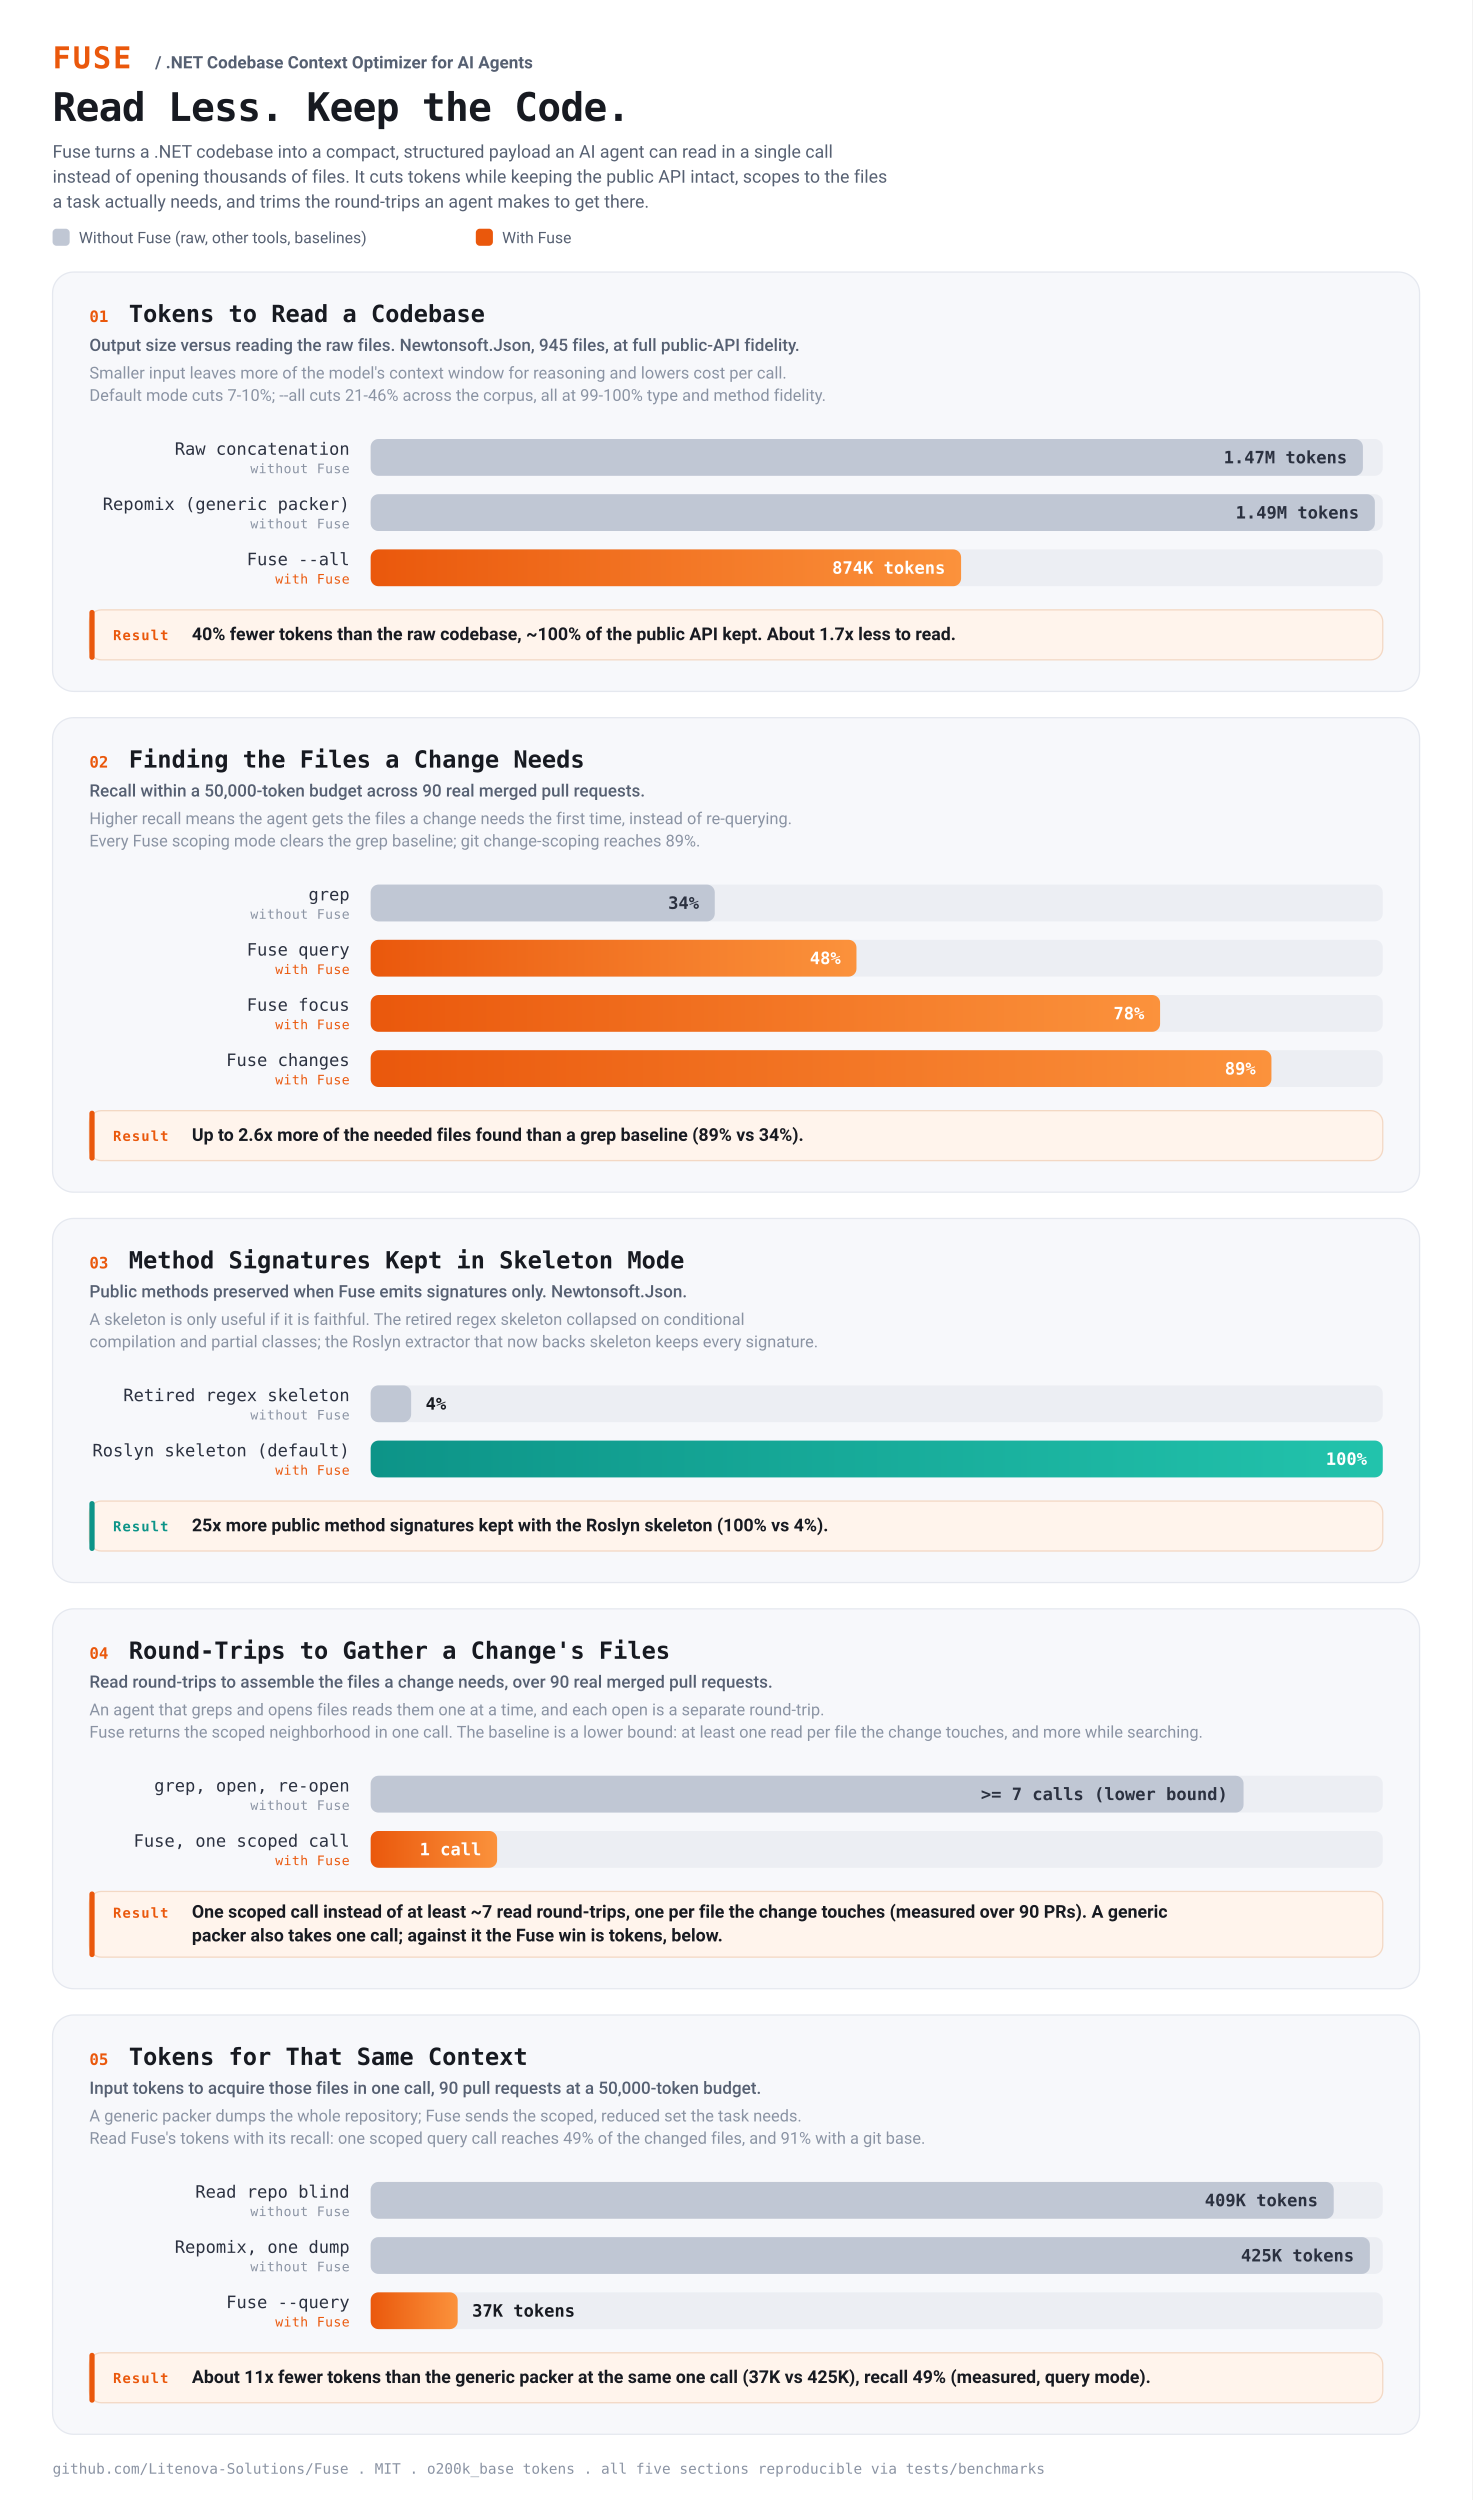
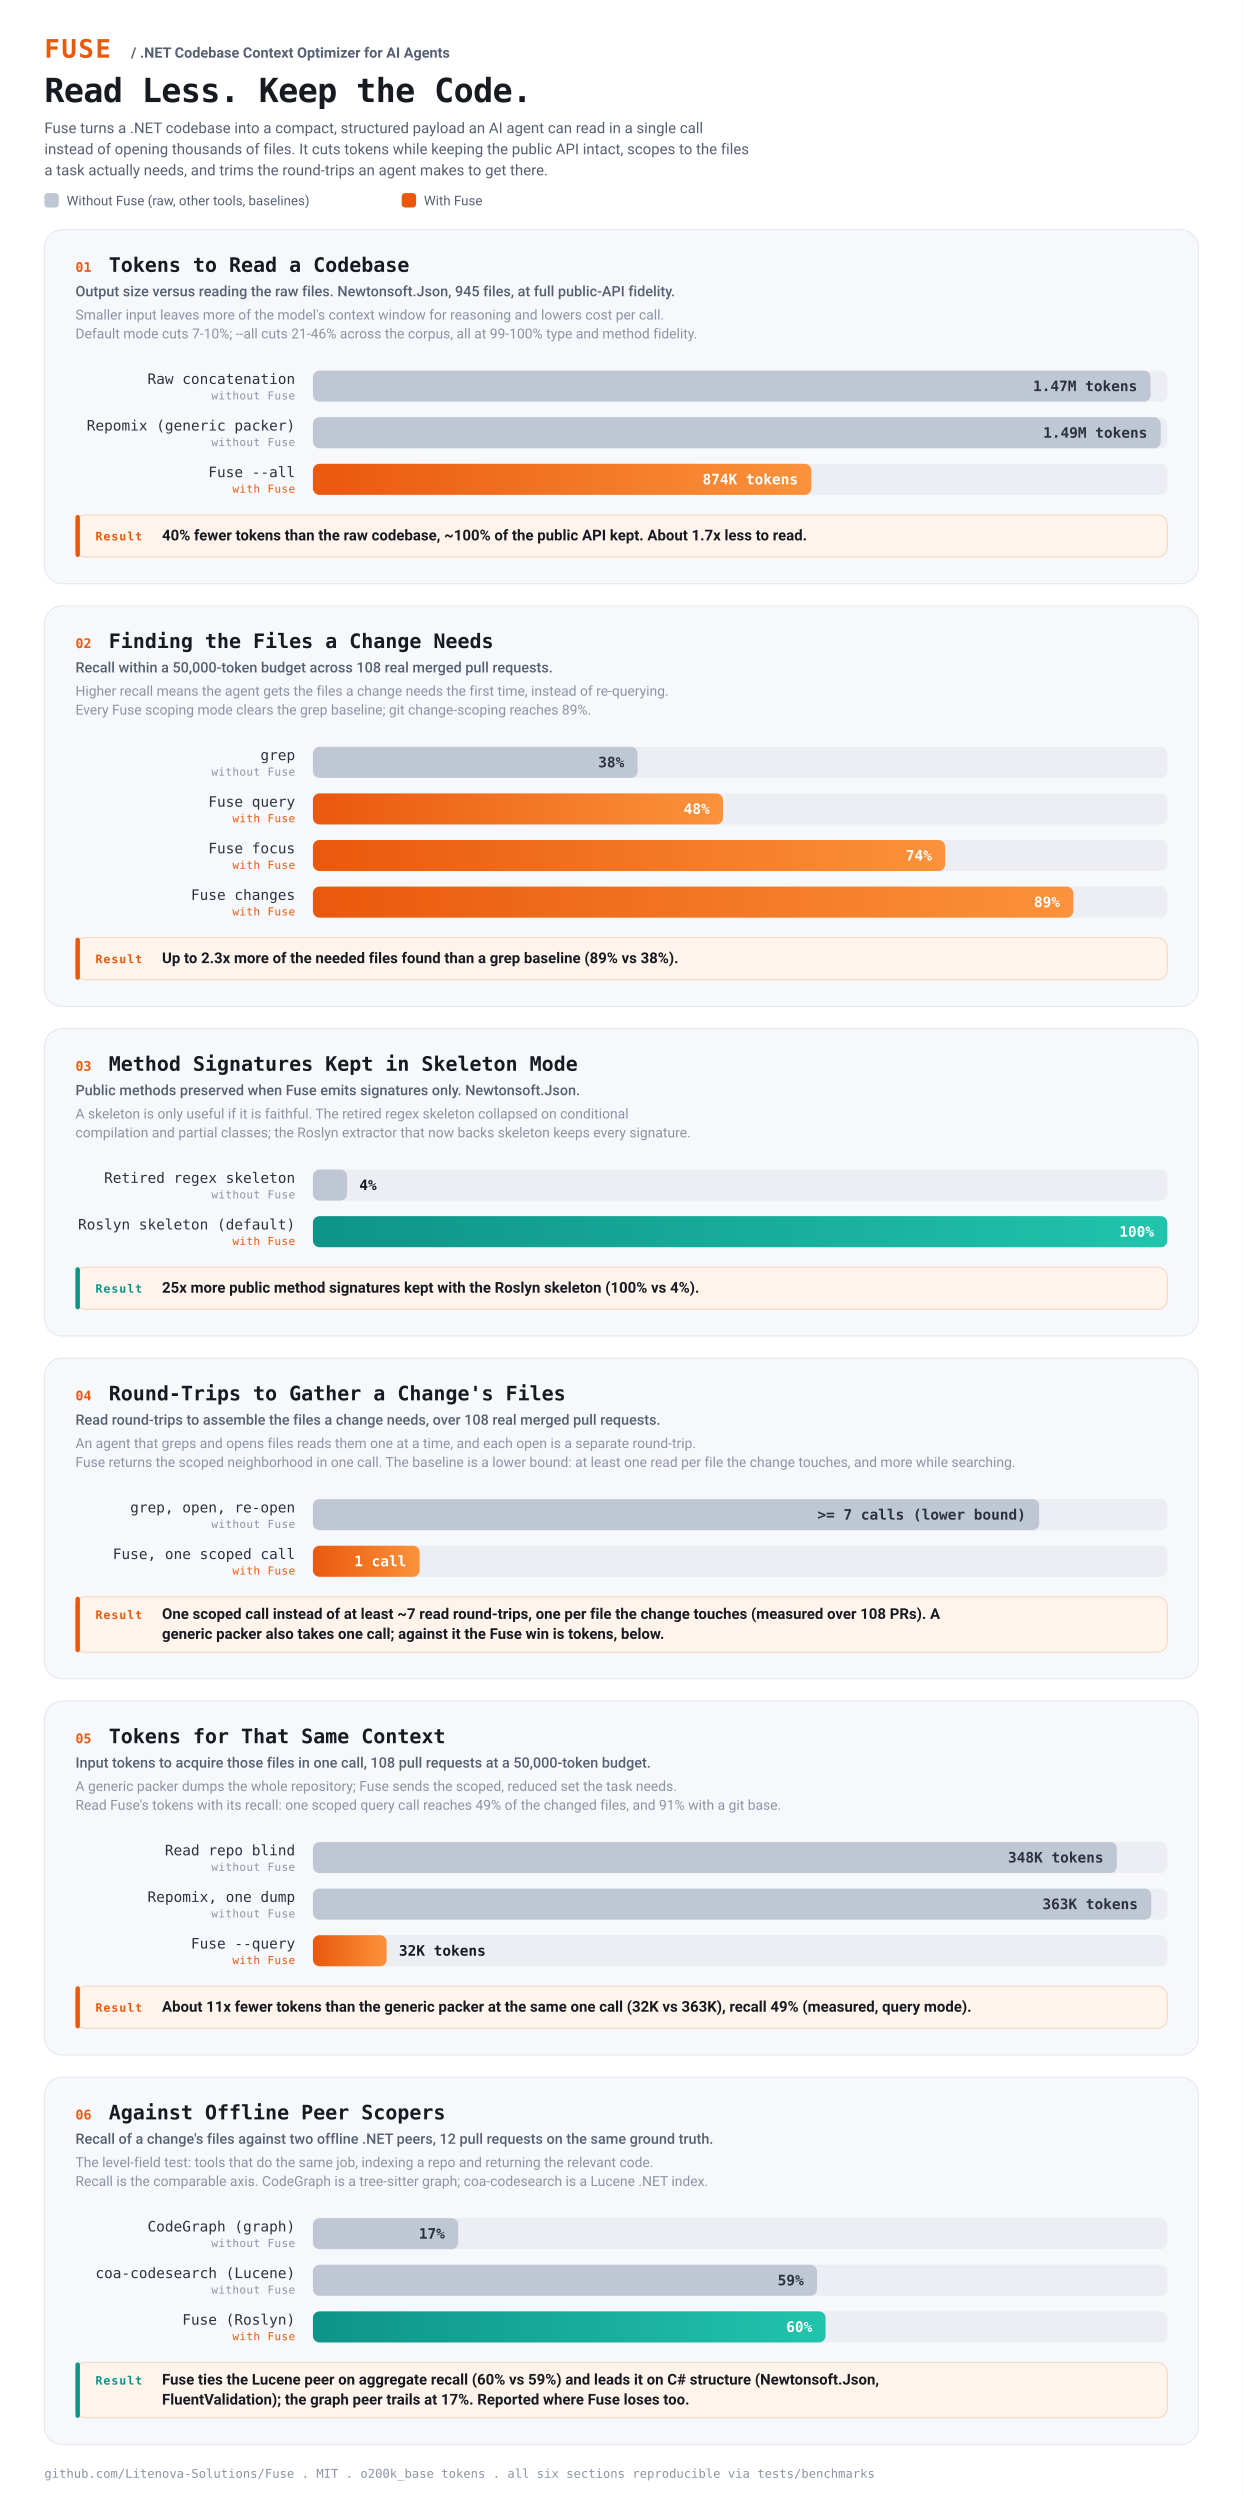
- <svg xmlns="http://www.w3.org/2000/svg" width="1120" height="1902" viewBox="0 0 1120 1902" font-family="system-ui,-apple-system,'Segoe UI',Roboto,sans-serif">
-   <rect x="0" y="0" width="1120" height="1902" fill="#ffffff" />
+ <svg xmlns="http://www.w3.org/2000/svg" width="1120" height="2253" viewBox="0 0 1120 2253" font-family="system-ui,-apple-system,'Segoe UI',Roboto,sans-serif">
+   <rect x="0" y="0" width="1120" height="2253" fill="#ffffff" />
  <text x="40.0" y="52.0" font-family="ui-monospace,'Cascadia Code','SF Mono','JetBrains Mono',Consolas,monospace" font-size="23" fill="#ea580c" text-anchor="start" font-weight="800" letter-spacing="1.5">FUSE</text>
  <text x="118.0" y="52.0" font-family="system-ui,-apple-system,'Segoe UI',Roboto,sans-serif" font-size="13" fill="#566072" text-anchor="start" font-weight="600">/  .NET Codebase Context Optimizer for AI Agents</text>
  <text x="40.0" y="92.0" font-family="ui-monospace,'Cascadia Code','SF Mono','JetBrains Mono',Consolas,monospace" font-size="30" fill="#171a21" text-anchor="start" font-weight="800" letter-spacing="-0.5">Read Less. Keep the Code.</text>
  <text x="40.0" y="120.0" font-family="system-ui,-apple-system,'Segoe UI',Roboto,sans-serif" font-size="13.5" fill="#566072" text-anchor="start" font-weight="400">Fuse turns a .NET codebase into a compact, structured payload an AI agent can read in a single call</text>
  <text x="40.0" y="139.0" font-family="system-ui,-apple-system,'Segoe UI',Roboto,sans-serif" font-size="13.5" fill="#566072" text-anchor="start" font-weight="400">instead of opening thousands of files. It cuts tokens while keeping the public API intact, scopes to the files</text>
  <text x="40.0" y="158.0" font-family="system-ui,-apple-system,'Segoe UI',Roboto,sans-serif" font-size="13.5" fill="#566072" text-anchor="start" font-weight="400">a task actually needs, and trims the round-trips an agent makes to get there.</text>
  <rect x="40.0" y="174.0" width="13.0" height="13.0" rx="3" fill="#c0c7d4" />
  <text x="60.0" y="185.0" font-family="system-ui,-apple-system,'Segoe UI',Roboto,sans-serif" font-size="12" fill="#566072" text-anchor="start" font-weight="400">Without Fuse (raw, other tools, baselines)</text>
  <rect x="362.0" y="174.0" width="13.0" height="13.0" rx="3" fill="#ea580c" />
  <text x="382.0" y="185.0" font-family="system-ui,-apple-system,'Segoe UI',Roboto,sans-serif" font-size="12" fill="#566072" text-anchor="start" font-weight="400">With Fuse</text>
  <rect x="40.0" y="207.0" width="1040.0" height="319.0" rx="16" stroke="#e5e8ef" stroke-width="1" fill="#f7f8fb" />
  <text x="68.0" y="245.0" font-family="ui-monospace,'Cascadia Code','SF Mono','JetBrains Mono',Consolas,monospace" font-size="12" fill="#ea580c" text-anchor="start" font-weight="700">01</text>
  <text x="98.0" y="245.0" font-family="ui-monospace,'Cascadia Code','SF Mono','JetBrains Mono',Consolas,monospace" font-size="18" fill="#171a21" text-anchor="start" font-weight="700">Tokens to Read a Codebase</text>
  <text x="68.0" y="267.0" font-family="system-ui,-apple-system,'Segoe UI',Roboto,sans-serif" font-size="13" fill="#566072" text-anchor="start" font-weight="500">Output size versus reading the raw files. Newtonsoft.Json, 945 files, at full public-API fidelity.</text>
  <text x="68.0" y="288.0" font-family="system-ui,-apple-system,'Segoe UI',Roboto,sans-serif" font-size="12.5" fill="#8a93a3" text-anchor="start" font-weight="400">Smaller input leaves more of the model's context window for reasoning and lowers cost per call.</text>
  <text x="68.0" y="305.0" font-family="system-ui,-apple-system,'Segoe UI',Roboto,sans-serif" font-size="12.5" fill="#8a93a3" text-anchor="start" font-weight="400">Default mode cuts 7-10%; --all cuts 21-46% across the corpus, all at 99-100% type and method fidelity.</text>
  <text x="266.0" y="346.0" font-family="ui-monospace,'Cascadia Code','SF Mono','JetBrains Mono',Consolas,monospace" font-size="13" fill="#2b3140" text-anchor="end" font-weight="500">Raw concatenation</text>
  <text x="266.0" y="360.0" font-family="ui-monospace,'Cascadia Code','SF Mono','JetBrains Mono',Consolas,monospace" font-size="10" fill="#8a93a3" text-anchor="end" font-weight="400" letter-spacing="0.03em">without Fuse</text>
  <rect x="282.0" y="334.0" width="770.0" height="28.0" rx="6" fill="#eceef3" />
  <rect x="282.0" y="334.0" width="754.9" height="28.0" rx="6" fill="#c0c7d4" />
  <text x="1024.9" y="352.5" font-family="ui-monospace,'Cascadia Code','SF Mono','JetBrains Mono',Consolas,monospace" font-size="13" fill="#2b3140" text-anchor="end" font-weight="700">1.47M tokens</text>
  <text x="266.0" y="388.0" font-family="ui-monospace,'Cascadia Code','SF Mono','JetBrains Mono',Consolas,monospace" font-size="13" fill="#2b3140" text-anchor="end" font-weight="500">Repomix (generic packer)</text>
  <text x="266.0" y="402.0" font-family="ui-monospace,'Cascadia Code','SF Mono','JetBrains Mono',Consolas,monospace" font-size="10" fill="#8a93a3" text-anchor="end" font-weight="400" letter-spacing="0.03em">without Fuse</text>
  <rect x="282.0" y="376.0" width="770.0" height="28.0" rx="6" fill="#eceef3" />
  <rect x="282.0" y="376.0" width="764.0" height="28.0" rx="6" fill="#c0c7d4" />
  <text x="1034.0" y="394.5" font-family="ui-monospace,'Cascadia Code','SF Mono','JetBrains Mono',Consolas,monospace" font-size="13" fill="#2b3140" text-anchor="end" font-weight="700">1.49M tokens</text>
  <text x="266.0" y="430.0" font-family="ui-monospace,'Cascadia Code','SF Mono','JetBrains Mono',Consolas,monospace" font-size="13" fill="#2b3140" text-anchor="end" font-weight="500">Fuse --all</text>
  <text x="266.0" y="444.0" font-family="ui-monospace,'Cascadia Code','SF Mono','JetBrains Mono',Consolas,monospace" font-size="10" fill="#ea580c" text-anchor="end" font-weight="400" letter-spacing="0.03em">with Fuse</text>
  <rect x="282.0" y="418.0" width="770.0" height="28.0" rx="6" fill="#eceef3" />
  <linearGradient id="g1" x1="0" y1="0" x2="1" y2="0">
    <stop offset="0" stop-color="#ea580c" />
    <stop offset="1" stop-color="#fb923c" />
  </linearGradient>
  <rect x="282.0" y="418.0" width="449.2" height="28.0" rx="6" fill="url(#g1)" />
  <text x="719.2" y="436.5" font-family="ui-monospace,'Cascadia Code','SF Mono','JetBrains Mono',Consolas,monospace" font-size="13" fill="#ffffff" text-anchor="end" font-weight="700">874K tokens</text>
  <rect x="68.0" y="464.0" width="984.0" height="38.0" rx="9" stroke="#f3d8c4" stroke-width="1" fill="#fff4ec" />
  <rect x="68.0" y="464.0" width="4.0" height="38.0" rx="2" fill="#ea580c" />
  <text x="86.0" y="487.0" font-family="ui-monospace,'Cascadia Code','SF Mono','JetBrains Mono',Consolas,monospace" font-size="10.5" fill="#ea580c" text-anchor="start" font-weight="700" letter-spacing="0.08em">Result</text>
  <text x="146.0" y="487.0" font-family="system-ui,-apple-system,'Segoe UI',Roboto,sans-serif" font-size="13.5" fill="#171a21" text-anchor="start" font-weight="600">40% fewer tokens than the raw codebase, ~100% of the public API kept. About 1.7x less to read.</text>
  <rect x="40.0" y="546.0" width="1040.0" height="361.0" rx="16" stroke="#e5e8ef" stroke-width="1" fill="#f7f8fb" />
  <text x="68.0" y="584.0" font-family="ui-monospace,'Cascadia Code','SF Mono','JetBrains Mono',Consolas,monospace" font-size="12" fill="#ea580c" text-anchor="start" font-weight="700">02</text>
  <text x="98.0" y="584.0" font-family="ui-monospace,'Cascadia Code','SF Mono','JetBrains Mono',Consolas,monospace" font-size="18" fill="#171a21" text-anchor="start" font-weight="700">Finding the Files a Change Needs</text>
-   <text x="68.0" y="606.0" font-family="system-ui,-apple-system,'Segoe UI',Roboto,sans-serif" font-size="13" fill="#566072" text-anchor="start" font-weight="500">Recall within a 50,000-token budget across 90 real merged pull requests.</text>
+   <text x="68.0" y="606.0" font-family="system-ui,-apple-system,'Segoe UI',Roboto,sans-serif" font-size="13" fill="#566072" text-anchor="start" font-weight="500">Recall within a 50,000-token budget across 108 real merged pull requests.</text>
  <text x="68.0" y="627.0" font-family="system-ui,-apple-system,'Segoe UI',Roboto,sans-serif" font-size="12.5" fill="#8a93a3" text-anchor="start" font-weight="400">Higher recall means the agent gets the files a change needs the first time, instead of re-querying.</text>
  <text x="68.0" y="644.0" font-family="system-ui,-apple-system,'Segoe UI',Roboto,sans-serif" font-size="12.5" fill="#8a93a3" text-anchor="start" font-weight="400">Every Fuse scoping mode clears the grep baseline; git change-scoping reaches 89%.</text>
  <text x="266.0" y="685.0" font-family="ui-monospace,'Cascadia Code','SF Mono','JetBrains Mono',Consolas,monospace" font-size="13" fill="#2b3140" text-anchor="end" font-weight="500">grep</text>
  <text x="266.0" y="699.0" font-family="ui-monospace,'Cascadia Code','SF Mono','JetBrains Mono',Consolas,monospace" font-size="10" fill="#8a93a3" text-anchor="end" font-weight="400" letter-spacing="0.03em">without Fuse</text>
  <rect x="282.0" y="673.0" width="770.0" height="28.0" rx="6" fill="#eceef3" />
-   <rect x="282.0" y="673.0" width="261.8" height="28.0" rx="6" fill="#c0c7d4" />
-   <text x="531.8" y="691.5" font-family="ui-monospace,'Cascadia Code','SF Mono','JetBrains Mono',Consolas,monospace" font-size="13" fill="#2b3140" text-anchor="end" font-weight="700">34%</text>
+   <rect x="282.0" y="673.0" width="292.6" height="28.0" rx="6" fill="#c0c7d4" />
+   <text x="562.6" y="691.5" font-family="ui-monospace,'Cascadia Code','SF Mono','JetBrains Mono',Consolas,monospace" font-size="13" fill="#2b3140" text-anchor="end" font-weight="700">38%</text>
  <text x="266.0" y="727.0" font-family="ui-monospace,'Cascadia Code','SF Mono','JetBrains Mono',Consolas,monospace" font-size="13" fill="#2b3140" text-anchor="end" font-weight="500">Fuse query</text>
  <text x="266.0" y="741.0" font-family="ui-monospace,'Cascadia Code','SF Mono','JetBrains Mono',Consolas,monospace" font-size="10" fill="#ea580c" text-anchor="end" font-weight="400" letter-spacing="0.03em">with Fuse</text>
  <rect x="282.0" y="715.0" width="770.0" height="28.0" rx="6" fill="#eceef3" />
  <linearGradient id="g2" x1="0" y1="0" x2="1" y2="0">
    <stop offset="0" stop-color="#ea580c" />
    <stop offset="1" stop-color="#fb923c" />
  </linearGradient>
  <rect x="282.0" y="715.0" width="369.6" height="28.0" rx="6" fill="url(#g2)" />
  <text x="639.6" y="733.5" font-family="ui-monospace,'Cascadia Code','SF Mono','JetBrains Mono',Consolas,monospace" font-size="13" fill="#ffffff" text-anchor="end" font-weight="700">48%</text>
  <text x="266.0" y="769.0" font-family="ui-monospace,'Cascadia Code','SF Mono','JetBrains Mono',Consolas,monospace" font-size="13" fill="#2b3140" text-anchor="end" font-weight="500">Fuse focus</text>
  <text x="266.0" y="783.0" font-family="ui-monospace,'Cascadia Code','SF Mono','JetBrains Mono',Consolas,monospace" font-size="10" fill="#ea580c" text-anchor="end" font-weight="400" letter-spacing="0.03em">with Fuse</text>
  <rect x="282.0" y="757.0" width="770.0" height="28.0" rx="6" fill="#eceef3" />
  <linearGradient id="g3" x1="0" y1="0" x2="1" y2="0">
    <stop offset="0" stop-color="#ea580c" />
    <stop offset="1" stop-color="#fb923c" />
  </linearGradient>
-   <rect x="282.0" y="757.0" width="600.6" height="28.0" rx="6" fill="url(#g3)" />
-   <text x="870.6" y="775.5" font-family="ui-monospace,'Cascadia Code','SF Mono','JetBrains Mono',Consolas,monospace" font-size="13" fill="#ffffff" text-anchor="end" font-weight="700">78%</text>
+   <rect x="282.0" y="757.0" width="569.8" height="28.0" rx="6" fill="url(#g3)" />
+   <text x="839.8" y="775.5" font-family="ui-monospace,'Cascadia Code','SF Mono','JetBrains Mono',Consolas,monospace" font-size="13" fill="#ffffff" text-anchor="end" font-weight="700">74%</text>
  <text x="266.0" y="811.0" font-family="ui-monospace,'Cascadia Code','SF Mono','JetBrains Mono',Consolas,monospace" font-size="13" fill="#2b3140" text-anchor="end" font-weight="500">Fuse changes</text>
  <text x="266.0" y="825.0" font-family="ui-monospace,'Cascadia Code','SF Mono','JetBrains Mono',Consolas,monospace" font-size="10" fill="#ea580c" text-anchor="end" font-weight="400" letter-spacing="0.03em">with Fuse</text>
  <rect x="282.0" y="799.0" width="770.0" height="28.0" rx="6" fill="#eceef3" />
  <linearGradient id="g4" x1="0" y1="0" x2="1" y2="0">
    <stop offset="0" stop-color="#ea580c" />
    <stop offset="1" stop-color="#fb923c" />
  </linearGradient>
  <rect x="282.0" y="799.0" width="685.3" height="28.0" rx="6" fill="url(#g4)" />
  <text x="955.3" y="817.5" font-family="ui-monospace,'Cascadia Code','SF Mono','JetBrains Mono',Consolas,monospace" font-size="13" fill="#ffffff" text-anchor="end" font-weight="700">89%</text>
  <rect x="68.0" y="845.0" width="984.0" height="38.0" rx="9" stroke="#f3d8c4" stroke-width="1" fill="#fff4ec" />
  <rect x="68.0" y="845.0" width="4.0" height="38.0" rx="2" fill="#ea580c" />
  <text x="86.0" y="868.0" font-family="ui-monospace,'Cascadia Code','SF Mono','JetBrains Mono',Consolas,monospace" font-size="10.5" fill="#ea580c" text-anchor="start" font-weight="700" letter-spacing="0.08em">Result</text>
-   <text x="146.0" y="868.0" font-family="system-ui,-apple-system,'Segoe UI',Roboto,sans-serif" font-size="13.5" fill="#171a21" text-anchor="start" font-weight="600">Up to 2.6x more of the needed files found than a grep baseline (89% vs 34%).</text>
+   <text x="146.0" y="868.0" font-family="system-ui,-apple-system,'Segoe UI',Roboto,sans-serif" font-size="13.5" fill="#171a21" text-anchor="start" font-weight="600">Up to 2.3x more of the needed files found than a grep baseline (89% vs 38%).</text>
  <rect x="40.0" y="927.0" width="1040.0" height="277.0" rx="16" stroke="#e5e8ef" stroke-width="1" fill="#f7f8fb" />
  <text x="68.0" y="965.0" font-family="ui-monospace,'Cascadia Code','SF Mono','JetBrains Mono',Consolas,monospace" font-size="12" fill="#ea580c" text-anchor="start" font-weight="700">03</text>
  <text x="98.0" y="965.0" font-family="ui-monospace,'Cascadia Code','SF Mono','JetBrains Mono',Consolas,monospace" font-size="18" fill="#171a21" text-anchor="start" font-weight="700">Method Signatures Kept in Skeleton Mode</text>
  <text x="68.0" y="987.0" font-family="system-ui,-apple-system,'Segoe UI',Roboto,sans-serif" font-size="13" fill="#566072" text-anchor="start" font-weight="500">Public methods preserved when Fuse emits signatures only. Newtonsoft.Json.</text>
  <text x="68.0" y="1008.0" font-family="system-ui,-apple-system,'Segoe UI',Roboto,sans-serif" font-size="12.5" fill="#8a93a3" text-anchor="start" font-weight="400">A skeleton is only useful if it is faithful. The retired regex skeleton collapsed on conditional</text>
  <text x="68.0" y="1025.0" font-family="system-ui,-apple-system,'Segoe UI',Roboto,sans-serif" font-size="12.5" fill="#8a93a3" text-anchor="start" font-weight="400">compilation and partial classes; the Roslyn extractor that now backs skeleton keeps every signature.</text>
  <text x="266.0" y="1066.0" font-family="ui-monospace,'Cascadia Code','SF Mono','JetBrains Mono',Consolas,monospace" font-size="13" fill="#2b3140" text-anchor="end" font-weight="500">Retired regex skeleton</text>
  <text x="266.0" y="1080.0" font-family="ui-monospace,'Cascadia Code','SF Mono','JetBrains Mono',Consolas,monospace" font-size="10" fill="#8a93a3" text-anchor="end" font-weight="400" letter-spacing="0.03em">without Fuse</text>
  <rect x="282.0" y="1054.0" width="770.0" height="28.0" rx="6" fill="#eceef3" />
  <rect x="282.0" y="1054.0" width="30.8" height="28.0" rx="6" fill="#c0c7d4" />
  <text x="323.8" y="1072.5" font-family="ui-monospace,'Cascadia Code','SF Mono','JetBrains Mono',Consolas,monospace" font-size="13" fill="#171a21" text-anchor="start" font-weight="700">4%</text>
  <text x="266.0" y="1108.0" font-family="ui-monospace,'Cascadia Code','SF Mono','JetBrains Mono',Consolas,monospace" font-size="13" fill="#2b3140" text-anchor="end" font-weight="500">Roslyn skeleton (default)</text>
  <text x="266.0" y="1122.0" font-family="ui-monospace,'Cascadia Code','SF Mono','JetBrains Mono',Consolas,monospace" font-size="10" fill="#ea580c" text-anchor="end" font-weight="400" letter-spacing="0.03em">with Fuse</text>
  <rect x="282.0" y="1096.0" width="770.0" height="28.0" rx="6" fill="#eceef3" />
  <linearGradient id="g5" x1="0" y1="0" x2="1" y2="0">
    <stop offset="0" stop-color="#0d9488" />
    <stop offset="1" stop-color="#22c3ac" />
  </linearGradient>
  <rect x="282.0" y="1096.0" width="770.0" height="28.0" rx="6" fill="url(#g5)" />
  <text x="1040.0" y="1114.5" font-family="ui-monospace,'Cascadia Code','SF Mono','JetBrains Mono',Consolas,monospace" font-size="13" fill="#ffffff" text-anchor="end" font-weight="700">100%</text>
  <rect x="68.0" y="1142.0" width="984.0" height="38.0" rx="9" stroke="#f3d8c4" stroke-width="1" fill="#fff4ec" />
  <rect x="68.0" y="1142.0" width="4.0" height="38.0" rx="2" fill="#0d9488" />
  <text x="86.0" y="1165.0" font-family="ui-monospace,'Cascadia Code','SF Mono','JetBrains Mono',Consolas,monospace" font-size="10.5" fill="#0d9488" text-anchor="start" font-weight="700" letter-spacing="0.08em">Result</text>
  <text x="146.0" y="1165.0" font-family="system-ui,-apple-system,'Segoe UI',Roboto,sans-serif" font-size="13.5" fill="#171a21" text-anchor="start" font-weight="600">25x more public method signatures kept with the Roslyn skeleton (100% vs 4%).</text>
  <rect x="40.0" y="1224.0" width="1040.0" height="289.0" rx="16" stroke="#e5e8ef" stroke-width="1" fill="#f7f8fb" />
  <text x="68.0" y="1262.0" font-family="ui-monospace,'Cascadia Code','SF Mono','JetBrains Mono',Consolas,monospace" font-size="12" fill="#ea580c" text-anchor="start" font-weight="700">04</text>
  <text x="98.0" y="1262.0" font-family="ui-monospace,'Cascadia Code','SF Mono','JetBrains Mono',Consolas,monospace" font-size="18" fill="#171a21" text-anchor="start" font-weight="700">Round-Trips to Gather a Change's Files</text>
-   <text x="68.0" y="1284.0" font-family="system-ui,-apple-system,'Segoe UI',Roboto,sans-serif" font-size="13" fill="#566072" text-anchor="start" font-weight="500">Read round-trips to assemble the files a change needs, over 90 real merged pull requests.</text>
+   <text x="68.0" y="1284.0" font-family="system-ui,-apple-system,'Segoe UI',Roboto,sans-serif" font-size="13" fill="#566072" text-anchor="start" font-weight="500">Read round-trips to assemble the files a change needs, over 108 real merged pull requests.</text>
  <text x="68.0" y="1305.0" font-family="system-ui,-apple-system,'Segoe UI',Roboto,sans-serif" font-size="12.5" fill="#8a93a3" text-anchor="start" font-weight="400">An agent that greps and opens files reads them one at a time, and each open is a separate round-trip.</text>
  <text x="68.0" y="1322.0" font-family="system-ui,-apple-system,'Segoe UI',Roboto,sans-serif" font-size="12.5" fill="#8a93a3" text-anchor="start" font-weight="400">Fuse returns the scoped neighborhood in one call. The baseline is a lower bound: at least one read per file the change touches, and more while searching.</text>
  <text x="266.0" y="1363.0" font-family="ui-monospace,'Cascadia Code','SF Mono','JetBrains Mono',Consolas,monospace" font-size="13" fill="#2b3140" text-anchor="end" font-weight="500">grep, open, re-open</text>
  <text x="266.0" y="1377.0" font-family="ui-monospace,'Cascadia Code','SF Mono','JetBrains Mono',Consolas,monospace" font-size="10" fill="#8a93a3" text-anchor="end" font-weight="400" letter-spacing="0.03em">without Fuse</text>
  <rect x="282.0" y="1351.0" width="770.0" height="28.0" rx="6" fill="#eceef3" />
-   <rect x="282.0" y="1351.0" width="664.1" height="28.0" rx="6" fill="#c0c7d4" />
-   <text x="934.1" y="1369.5" font-family="ui-monospace,'Cascadia Code','SF Mono','JetBrains Mono',Consolas,monospace" font-size="13" fill="#2b3140" text-anchor="end" font-weight="700">&gt;= 7 calls (lower bound)</text>
+   <rect x="282.0" y="1351.0" width="654.5" height="28.0" rx="6" fill="#c0c7d4" />
+   <text x="924.5" y="1369.5" font-family="ui-monospace,'Cascadia Code','SF Mono','JetBrains Mono',Consolas,monospace" font-size="13" fill="#2b3140" text-anchor="end" font-weight="700">&gt;= 7 calls (lower bound)</text>
  <text x="266.0" y="1405.0" font-family="ui-monospace,'Cascadia Code','SF Mono','JetBrains Mono',Consolas,monospace" font-size="13" fill="#2b3140" text-anchor="end" font-weight="500">Fuse, one scoped call</text>
  <text x="266.0" y="1419.0" font-family="ui-monospace,'Cascadia Code','SF Mono','JetBrains Mono',Consolas,monospace" font-size="10" fill="#ea580c" text-anchor="end" font-weight="400" letter-spacing="0.03em">with Fuse</text>
  <rect x="282.0" y="1393.0" width="770.0" height="28.0" rx="6" fill="#eceef3" />
  <linearGradient id="g6" x1="0" y1="0" x2="1" y2="0">
    <stop offset="0" stop-color="#ea580c" />
    <stop offset="1" stop-color="#fb923c" />
  </linearGradient>
  <rect x="282.0" y="1393.0" width="96.2" height="28.0" rx="6" fill="url(#g6)" />
  <text x="366.2" y="1411.5" font-family="ui-monospace,'Cascadia Code','SF Mono','JetBrains Mono',Consolas,monospace" font-size="13" fill="#ffffff" text-anchor="end" font-weight="700">1 call</text>
  <rect x="68.0" y="1439.0" width="984.0" height="50.0" rx="9" stroke="#f3d8c4" stroke-width="1" fill="#fff4ec" />
  <rect x="68.0" y="1439.0" width="4.0" height="50.0" rx="2" fill="#ea580c" />
  <text x="86.0" y="1459.0" font-family="ui-monospace,'Cascadia Code','SF Mono','JetBrains Mono',Consolas,monospace" font-size="10.5" fill="#ea580c" text-anchor="start" font-weight="700" letter-spacing="0.08em">Result</text>
-   <text x="146.0" y="1459.0" font-family="system-ui,-apple-system,'Segoe UI',Roboto,sans-serif" font-size="13.5" fill="#171a21" text-anchor="start" font-weight="600">One scoped call instead of at least ~7 read round-trips, one per file the change touches (measured over 90 PRs). A generic</text>
-   <text x="146.0" y="1477.0" font-family="system-ui,-apple-system,'Segoe UI',Roboto,sans-serif" font-size="13.5" fill="#171a21" text-anchor="start" font-weight="600">packer also takes one call; against it the Fuse win is tokens, below.</text>
+   <text x="146.0" y="1459.0" font-family="system-ui,-apple-system,'Segoe UI',Roboto,sans-serif" font-size="13.5" fill="#171a21" text-anchor="start" font-weight="600">One scoped call instead of at least ~7 read round-trips, one per file the change touches (measured over 108 PRs). A</text>
+   <text x="146.0" y="1477.0" font-family="system-ui,-apple-system,'Segoe UI',Roboto,sans-serif" font-size="13.5" fill="#171a21" text-anchor="start" font-weight="600">generic packer also takes one call; against it the Fuse win is tokens, below.</text>
  <rect x="40.0" y="1533.0" width="1040.0" height="319.0" rx="16" stroke="#e5e8ef" stroke-width="1" fill="#f7f8fb" />
  <text x="68.0" y="1571.0" font-family="ui-monospace,'Cascadia Code','SF Mono','JetBrains Mono',Consolas,monospace" font-size="12" fill="#ea580c" text-anchor="start" font-weight="700">05</text>
  <text x="98.0" y="1571.0" font-family="ui-monospace,'Cascadia Code','SF Mono','JetBrains Mono',Consolas,monospace" font-size="18" fill="#171a21" text-anchor="start" font-weight="700">Tokens for That Same Context</text>
-   <text x="68.0" y="1593.0" font-family="system-ui,-apple-system,'Segoe UI',Roboto,sans-serif" font-size="13" fill="#566072" text-anchor="start" font-weight="500">Input tokens to acquire those files in one call, 90 pull requests at a 50,000-token budget.</text>
+   <text x="68.0" y="1593.0" font-family="system-ui,-apple-system,'Segoe UI',Roboto,sans-serif" font-size="13" fill="#566072" text-anchor="start" font-weight="500">Input tokens to acquire those files in one call, 108 pull requests at a 50,000-token budget.</text>
  <text x="68.0" y="1614.0" font-family="system-ui,-apple-system,'Segoe UI',Roboto,sans-serif" font-size="12.5" fill="#8a93a3" text-anchor="start" font-weight="400">A generic packer dumps the whole repository; Fuse sends the scoped, reduced set the task needs.</text>
  <text x="68.0" y="1631.0" font-family="system-ui,-apple-system,'Segoe UI',Roboto,sans-serif" font-size="12.5" fill="#8a93a3" text-anchor="start" font-weight="400">Read Fuse's tokens with its recall: one scoped query call reaches 49% of the changed files, and 91% with a git base.</text>
  <text x="266.0" y="1672.0" font-family="ui-monospace,'Cascadia Code','SF Mono','JetBrains Mono',Consolas,monospace" font-size="13" fill="#2b3140" text-anchor="end" font-weight="500">Read repo blind</text>
  <text x="266.0" y="1686.0" font-family="ui-monospace,'Cascadia Code','SF Mono','JetBrains Mono',Consolas,monospace" font-size="10" fill="#8a93a3" text-anchor="end" font-weight="400" letter-spacing="0.03em">without Fuse</text>
  <rect x="282.0" y="1660.0" width="770.0" height="28.0" rx="6" fill="#eceef3" />
-   <rect x="282.0" y="1660.0" width="732.7" height="28.0" rx="6" fill="#c0c7d4" />
-   <text x="1002.7" y="1678.5" font-family="ui-monospace,'Cascadia Code','SF Mono','JetBrains Mono',Consolas,monospace" font-size="13" fill="#2b3140" text-anchor="end" font-weight="700">409K tokens</text>
+   <rect x="282.0" y="1660.0" width="724.5" height="28.0" rx="6" fill="#c0c7d4" />
+   <text x="994.5" y="1678.5" font-family="ui-monospace,'Cascadia Code','SF Mono','JetBrains Mono',Consolas,monospace" font-size="13" fill="#2b3140" text-anchor="end" font-weight="700">348K tokens</text>
  <text x="266.0" y="1714.0" font-family="ui-monospace,'Cascadia Code','SF Mono','JetBrains Mono',Consolas,monospace" font-size="13" fill="#2b3140" text-anchor="end" font-weight="500">Repomix, one dump</text>
  <text x="266.0" y="1728.0" font-family="ui-monospace,'Cascadia Code','SF Mono','JetBrains Mono',Consolas,monospace" font-size="10" fill="#8a93a3" text-anchor="end" font-weight="400" letter-spacing="0.03em">without Fuse</text>
  <rect x="282.0" y="1702.0" width="770.0" height="28.0" rx="6" fill="#eceef3" />
-   <rect x="282.0" y="1702.0" width="760.2" height="28.0" rx="6" fill="#c0c7d4" />
-   <text x="1030.2" y="1720.5" font-family="ui-monospace,'Cascadia Code','SF Mono','JetBrains Mono',Consolas,monospace" font-size="13" fill="#2b3140" text-anchor="end" font-weight="700">425K tokens</text>
+   <rect x="282.0" y="1702.0" width="755.5" height="28.0" rx="6" fill="#c0c7d4" />
+   <text x="1025.5" y="1720.5" font-family="ui-monospace,'Cascadia Code','SF Mono','JetBrains Mono',Consolas,monospace" font-size="13" fill="#2b3140" text-anchor="end" font-weight="700">363K tokens</text>
  <text x="266.0" y="1756.0" font-family="ui-monospace,'Cascadia Code','SF Mono','JetBrains Mono',Consolas,monospace" font-size="13" fill="#2b3140" text-anchor="end" font-weight="500">Fuse --query</text>
  <text x="266.0" y="1770.0" font-family="ui-monospace,'Cascadia Code','SF Mono','JetBrains Mono',Consolas,monospace" font-size="10" fill="#ea580c" text-anchor="end" font-weight="400" letter-spacing="0.03em">with Fuse</text>
  <rect x="282.0" y="1744.0" width="770.0" height="28.0" rx="6" fill="#eceef3" />
  <linearGradient id="g7" x1="0" y1="0" x2="1" y2="0">
    <stop offset="0" stop-color="#ea580c" />
    <stop offset="1" stop-color="#fb923c" />
  </linearGradient>
-   <rect x="282.0" y="1744.0" width="66.2" height="28.0" rx="6" fill="url(#g7)" />
-   <text x="359.2" y="1762.5" font-family="ui-monospace,'Cascadia Code','SF Mono','JetBrains Mono',Consolas,monospace" font-size="13" fill="#171a21" text-anchor="start" font-weight="700">37K tokens</text>
+   <rect x="282.0" y="1744.0" width="66.5" height="28.0" rx="6" fill="url(#g7)" />
+   <text x="359.5" y="1762.5" font-family="ui-monospace,'Cascadia Code','SF Mono','JetBrains Mono',Consolas,monospace" font-size="13" fill="#171a21" text-anchor="start" font-weight="700">32K tokens</text>
  <rect x="68.0" y="1790.0" width="984.0" height="38.0" rx="9" stroke="#f3d8c4" stroke-width="1" fill="#fff4ec" />
  <rect x="68.0" y="1790.0" width="4.0" height="38.0" rx="2" fill="#ea580c" />
  <text x="86.0" y="1813.0" font-family="ui-monospace,'Cascadia Code','SF Mono','JetBrains Mono',Consolas,monospace" font-size="10.5" fill="#ea580c" text-anchor="start" font-weight="700" letter-spacing="0.08em">Result</text>
-   <text x="146.0" y="1813.0" font-family="system-ui,-apple-system,'Segoe UI',Roboto,sans-serif" font-size="13.5" fill="#171a21" text-anchor="start" font-weight="600">About 11x fewer tokens than the generic packer at the same one call (37K vs 425K), recall 49% (measured, query mode).</text>
-   <text x="40" y="1882" font-family="ui-monospace,'Cascadia Code','SF Mono','JetBrains Mono',Consolas,monospace" font-size="11" fill="#8a93a3">github.com/Litenova-Solutions/Fuse  .  MIT  .  o200k_base tokens  .  all five sections reproducible via tests/benchmarks</text>
+   <text x="146.0" y="1813.0" font-family="system-ui,-apple-system,'Segoe UI',Roboto,sans-serif" font-size="13.5" fill="#171a21" text-anchor="start" font-weight="600">About 11x fewer tokens than the generic packer at the same one call (32K vs 363K), recall 49% (measured, query mode).</text>
+   <rect x="40.0" y="1872.0" width="1040.0" height="331.0" rx="16" stroke="#e5e8ef" stroke-width="1" fill="#f7f8fb" />
+   <text x="68.0" y="1910.0" font-family="ui-monospace,'Cascadia Code','SF Mono','JetBrains Mono',Consolas,monospace" font-size="12" fill="#ea580c" text-anchor="start" font-weight="700">06</text>
+   <text x="98.0" y="1910.0" font-family="ui-monospace,'Cascadia Code','SF Mono','JetBrains Mono',Consolas,monospace" font-size="18" fill="#171a21" text-anchor="start" font-weight="700">Against Offline Peer Scopers</text>
+   <text x="68.0" y="1932.0" font-family="system-ui,-apple-system,'Segoe UI',Roboto,sans-serif" font-size="13" fill="#566072" text-anchor="start" font-weight="500">Recall of a change's files against two offline .NET peers, 12 pull requests on the same ground truth.</text>
+   <text x="68.0" y="1953.0" font-family="system-ui,-apple-system,'Segoe UI',Roboto,sans-serif" font-size="12.5" fill="#8a93a3" text-anchor="start" font-weight="400">The level-field test: tools that do the same job, indexing a repo and returning the relevant code.</text>
+   <text x="68.0" y="1970.0" font-family="system-ui,-apple-system,'Segoe UI',Roboto,sans-serif" font-size="12.5" fill="#8a93a3" text-anchor="start" font-weight="400">Recall is the comparable axis. CodeGraph is a tree-sitter graph; coa-codesearch is a Lucene .NET index.</text>
+   <text x="266.0" y="2011.0" font-family="ui-monospace,'Cascadia Code','SF Mono','JetBrains Mono',Consolas,monospace" font-size="13" fill="#2b3140" text-anchor="end" font-weight="500">CodeGraph (graph)</text>
+   <text x="266.0" y="2025.0" font-family="ui-monospace,'Cascadia Code','SF Mono','JetBrains Mono',Consolas,monospace" font-size="10" fill="#8a93a3" text-anchor="end" font-weight="400" letter-spacing="0.03em">without Fuse</text>
+   <rect x="282.0" y="1999.0" width="770.0" height="28.0" rx="6" fill="#eceef3" />
+   <rect x="282.0" y="1999.0" width="130.9" height="28.0" rx="6" fill="#c0c7d4" />
+   <text x="400.9" y="2017.5" font-family="ui-monospace,'Cascadia Code','SF Mono','JetBrains Mono',Consolas,monospace" font-size="13" fill="#2b3140" text-anchor="end" font-weight="700">17%</text>
+   <text x="266.0" y="2053.0" font-family="ui-monospace,'Cascadia Code','SF Mono','JetBrains Mono',Consolas,monospace" font-size="13" fill="#2b3140" text-anchor="end" font-weight="500">coa-codesearch (Lucene)</text>
+   <text x="266.0" y="2067.0" font-family="ui-monospace,'Cascadia Code','SF Mono','JetBrains Mono',Consolas,monospace" font-size="10" fill="#8a93a3" text-anchor="end" font-weight="400" letter-spacing="0.03em">without Fuse</text>
+   <rect x="282.0" y="2041.0" width="770.0" height="28.0" rx="6" fill="#eceef3" />
+   <rect x="282.0" y="2041.0" width="454.3" height="28.0" rx="6" fill="#c0c7d4" />
+   <text x="724.3" y="2059.5" font-family="ui-monospace,'Cascadia Code','SF Mono','JetBrains Mono',Consolas,monospace" font-size="13" fill="#2b3140" text-anchor="end" font-weight="700">59%</text>
+   <text x="266.0" y="2095.0" font-family="ui-monospace,'Cascadia Code','SF Mono','JetBrains Mono',Consolas,monospace" font-size="13" fill="#2b3140" text-anchor="end" font-weight="500">Fuse (Roslyn)</text>
+   <text x="266.0" y="2109.0" font-family="ui-monospace,'Cascadia Code','SF Mono','JetBrains Mono',Consolas,monospace" font-size="10" fill="#ea580c" text-anchor="end" font-weight="400" letter-spacing="0.03em">with Fuse</text>
+   <rect x="282.0" y="2083.0" width="770.0" height="28.0" rx="6" fill="#eceef3" />
+   <linearGradient id="g8" x1="0" y1="0" x2="1" y2="0">
+     <stop offset="0" stop-color="#0d9488" />
+     <stop offset="1" stop-color="#22c3ac" />
+   </linearGradient>
+   <rect x="282.0" y="2083.0" width="462.0" height="28.0" rx="6" fill="url(#g8)" />
+   <text x="732.0" y="2101.5" font-family="ui-monospace,'Cascadia Code','SF Mono','JetBrains Mono',Consolas,monospace" font-size="13" fill="#ffffff" text-anchor="end" font-weight="700">60%</text>
+   <rect x="68.0" y="2129.0" width="984.0" height="50.0" rx="9" stroke="#f3d8c4" stroke-width="1" fill="#fff4ec" />
+   <rect x="68.0" y="2129.0" width="4.0" height="50.0" rx="2" fill="#0d9488" />
+   <text x="86.0" y="2149.0" font-family="ui-monospace,'Cascadia Code','SF Mono','JetBrains Mono',Consolas,monospace" font-size="10.5" fill="#0d9488" text-anchor="start" font-weight="700" letter-spacing="0.08em">Result</text>
+   <text x="146.0" y="2149.0" font-family="system-ui,-apple-system,'Segoe UI',Roboto,sans-serif" font-size="13.5" fill="#171a21" text-anchor="start" font-weight="600">Fuse ties the Lucene peer on aggregate recall (60% vs 59%) and leads it on C# structure (Newtonsoft.Json,</text>
+   <text x="146.0" y="2167.0" font-family="system-ui,-apple-system,'Segoe UI',Roboto,sans-serif" font-size="13.5" fill="#171a21" text-anchor="start" font-weight="600">FluentValidation); the graph peer trails at 17%. Reported where Fuse loses too.</text>
+   <text x="40" y="2233" font-family="ui-monospace,'Cascadia Code','SF Mono','JetBrains Mono',Consolas,monospace" font-size="11" fill="#8a93a3">github.com/Litenova-Solutions/Fuse  .  MIT  .  o200k_base tokens  .  all six sections reproducible via tests/benchmarks</text>
</svg>
